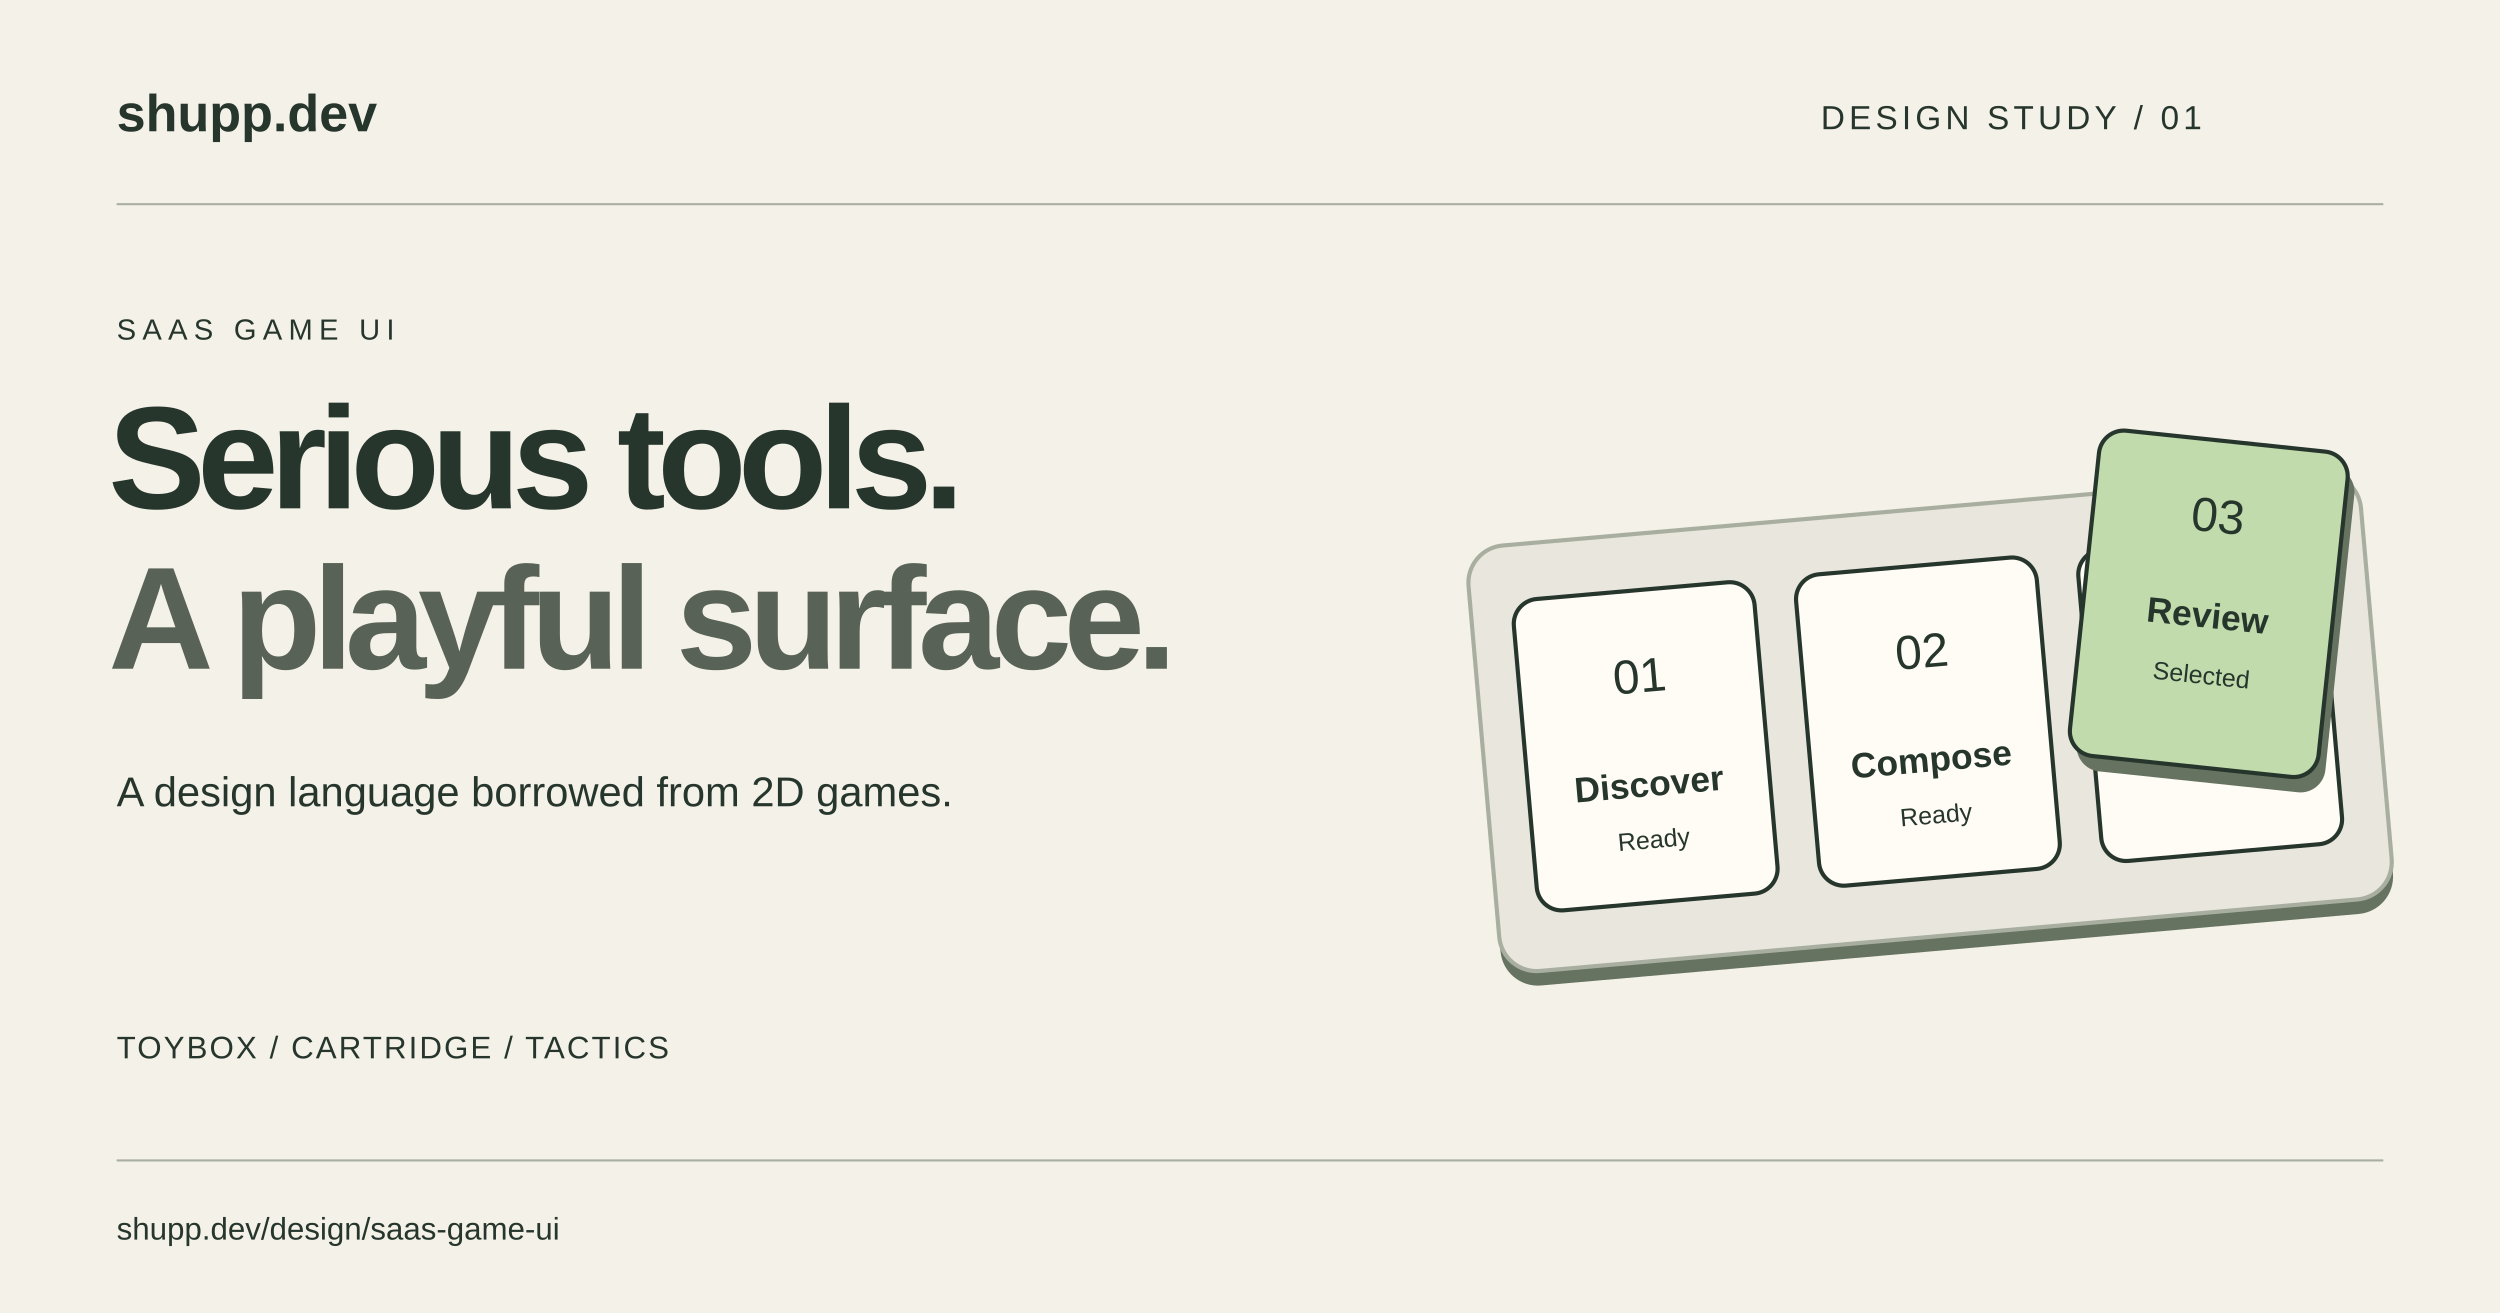
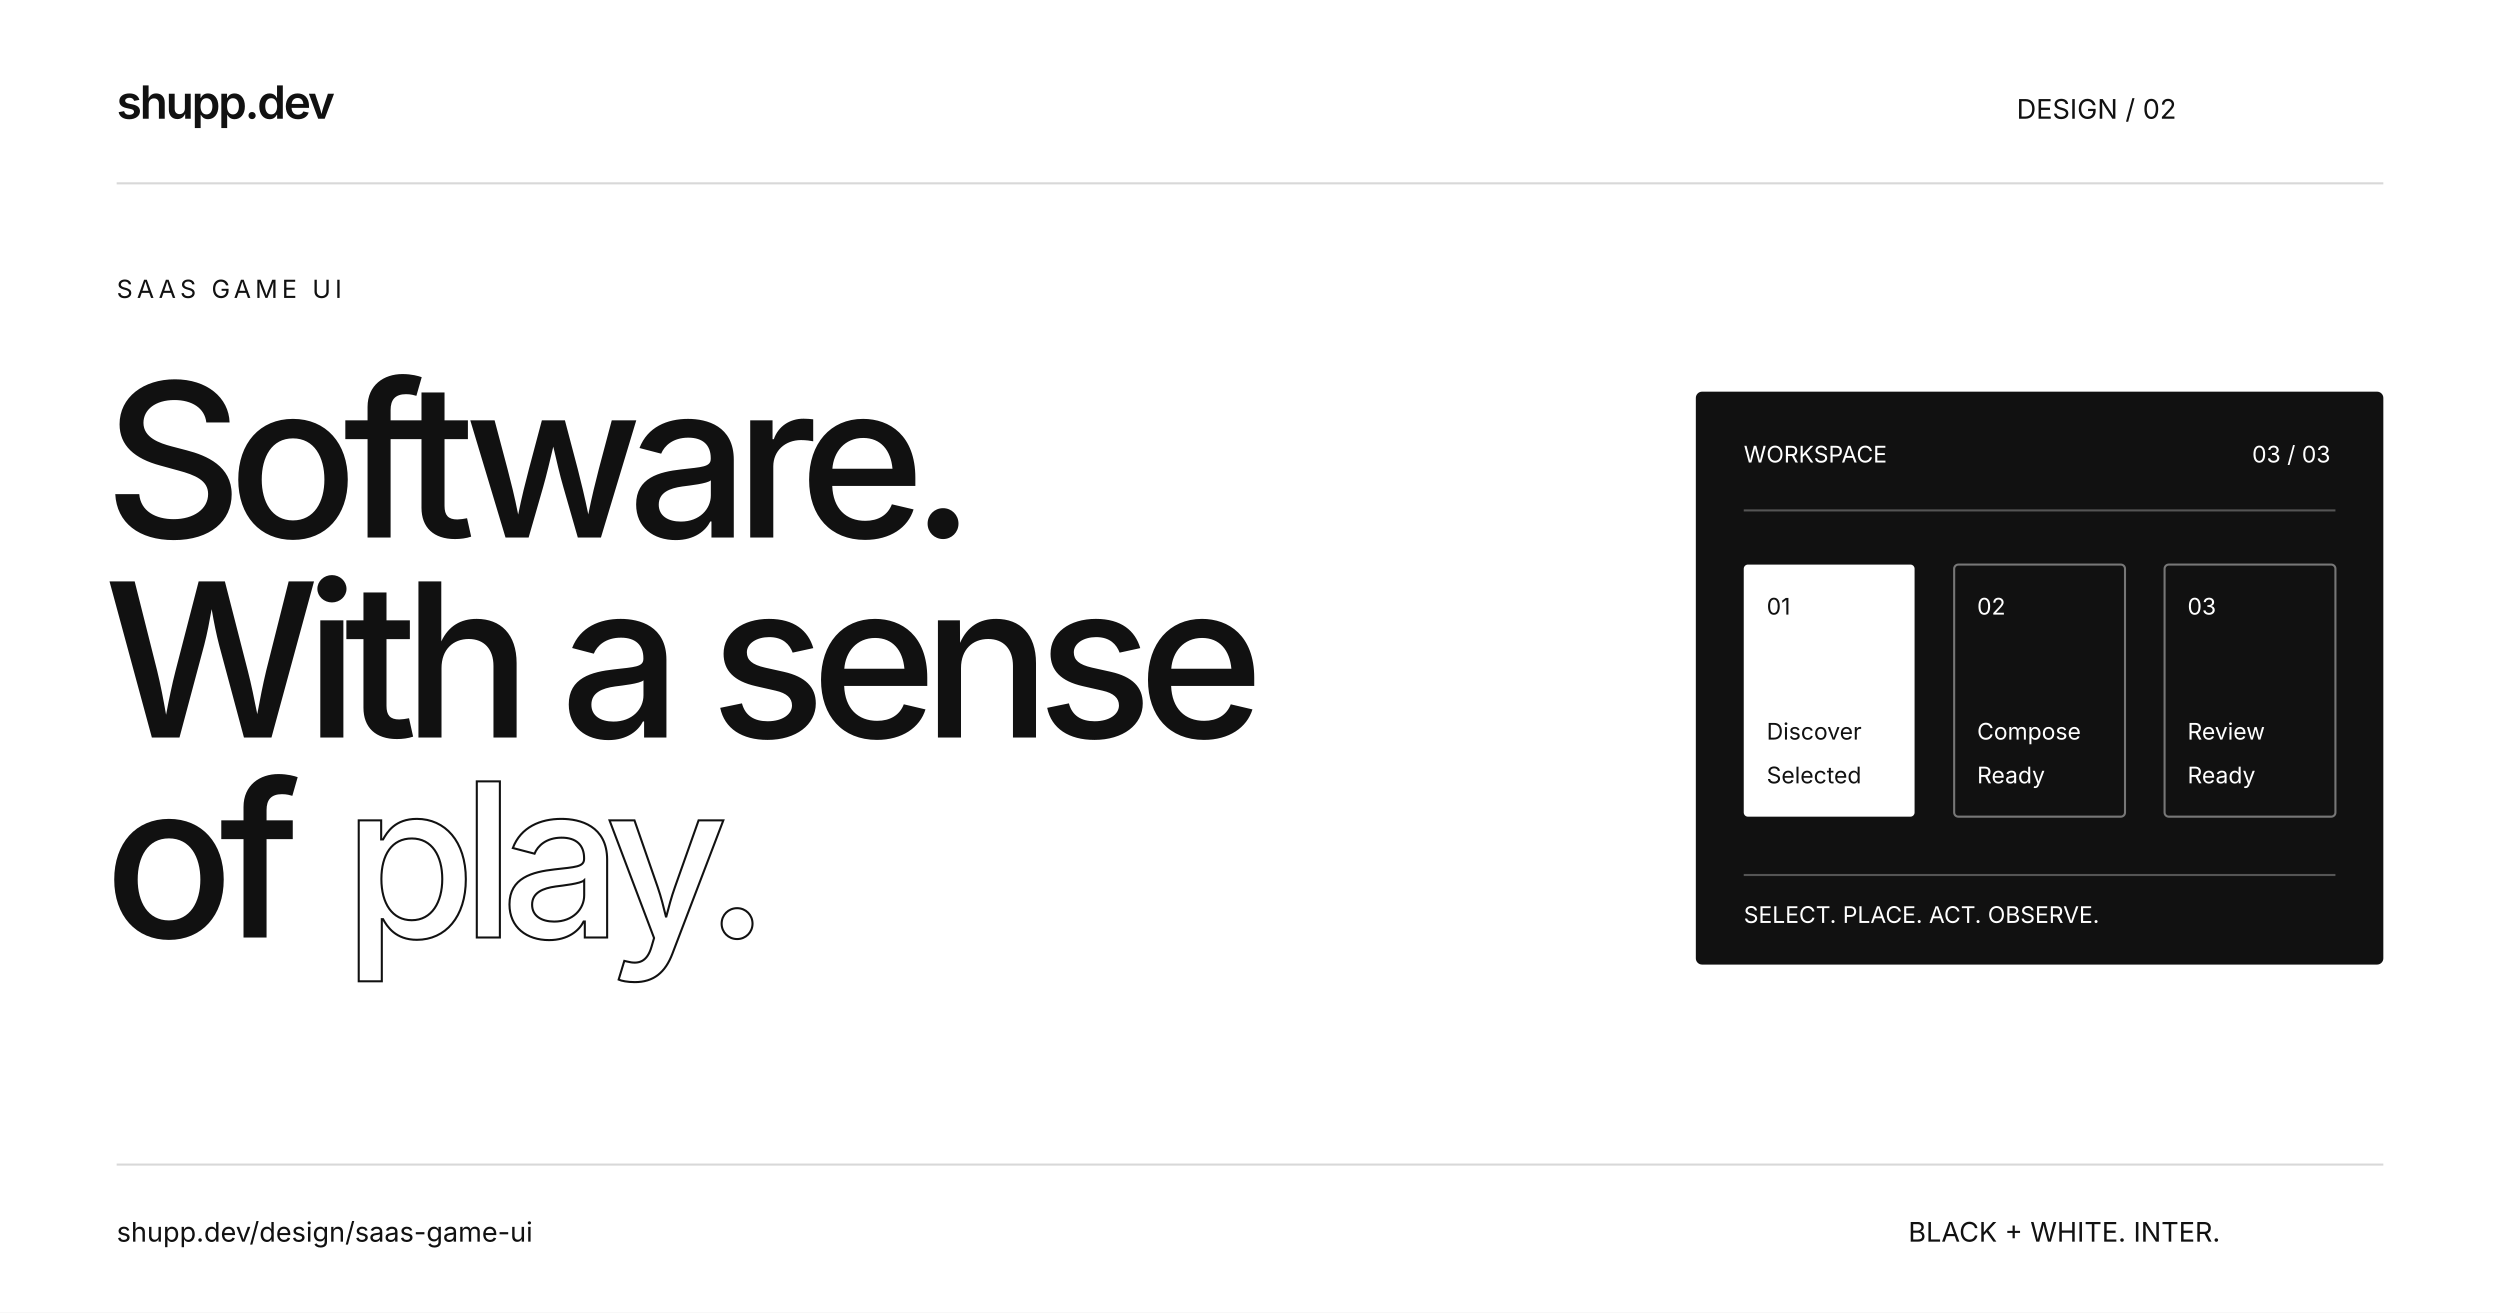
<svg xmlns="http://www.w3.org/2000/svg" width="1200" height="630" viewBox="0 0 1200 630" role="img" aria-labelledby="title desc">
-   <rect width="1200" height="630" fill="#f4f1e8" />
-   <path d="M56 98H1144M56 557H1144" stroke="#a9afa0" />
-   <g fill="#26362c" font-family="Arial,sans-serif">
-     <text x="56" y="63" font-size="25" font-weight="700">shupp.dev</text>
-     <text x="874" y="62" font-size="16" letter-spacing="2">DESIGN STUDY / 01</text>
-     <text x="56" y="163" font-size="14" letter-spacing="3">SAAS GAME UI</text>
-     <text x="52" y="244" font-size="70" font-weight="700" letter-spacing="-4">Serious tools.</text>
-     <text x="52" y="321" font-size="70" font-weight="700" letter-spacing="-4" fill="#586256">A playful surface.</text>
-     <text x="56" y="387" font-size="20">A design language borrowed from 2D games.</text>
-     <text x="56" y="508" font-size="15" letter-spacing="1">TOYBOX / CARTRIDGE / TACTICS</text>
-     <text x="56" y="595" font-size="15">shupp.dev/design/saas-game-ui</text>
+   <style>@font-face{font-family:Inter;src:url('/saas-game-ui/fonts/inter-latin-variable.woff2') format('woff2');font-weight:100 900}text{font-family:Inter,Arial,sans-serif}</style>
+   <rect width="1200" height="630" fill="#fff" />
+   <g fill="#111">
+     <text x="56" y="57" font-size="22" font-weight="600" letter-spacing="-1">shupp.dev</text>
+     <text x="968" y="57" font-size="13">DESIGN / 02</text>
  </g>
-   <g transform="translate(711 202) rotate(-5 207 140)">
-     <rect x="0" y="50" width="430" height="205" rx="18" fill="#667360" />
-     <rect x="0" y="43" width="430" height="205" rx="18" fill="#e9e7dd" stroke="#a9afa0" stroke-width="2" />
-     <g fill="#fffcf5" stroke="#26362c" stroke-width="2">
-       <rect x="20" y="70" width="116" height="150" rx="12" />
-       <rect x="156" y="70" width="116" height="150" rx="12" />
-       <rect x="292" y="70" width="116" height="150" rx="12" />
+   <path d="M56 88H1144M56 559H1144" stroke="#d8d8d8" />
+   <g fill="#111">
+     <text x="56" y="143" font-size="12" letter-spacing="2">SAAS GAME UI</text>
+     <text x="50" y="258" font-size="103" font-weight="500" letter-spacing="-7">Software.</text>
+     <text x="50" y="354" font-size="103" font-weight="500" letter-spacing="-7">With a sense</text>
+     <text x="50" y="450" font-size="103" font-weight="500" letter-spacing="-7">of <tspan fill="#fff" stroke="#111" stroke-width="1">play.</tspan>
+     </text>
+     <text x="56" y="596" font-size="13">shupp.dev/design/saas-game-ui</text>
+     <text x="916" y="596" font-size="13">BLACK + WHITE. INTER.</text>
+   </g>
+   <g transform="translate(814 188)">
+     <rect width="330" height="275" fill="#111" rx="3" />
+     <g fill="#fff" font-size="11">
+       <text x="23" y="34">WORKSPACE</text>
+       <text x="267" y="34">03 / 03</text>
    </g>
-     <g font-family="Arial,sans-serif" fill="#26362c" text-anchor="middle">
-       <text x="78" y="119" font-size="23">01</text>
-       <text x="78" y="169" font-size="17" font-weight="700">Discover</text>
-       <text x="78" y="194" font-size="12">Ready</text>
-       <text x="214" y="119" font-size="23">02</text>
-       <text x="214" y="169" font-size="17" font-weight="700">Compose</text>
-       <text x="214" y="194" font-size="12">Ready</text>
+     <path d="M23 57H307M23 232H307" stroke="#555" />
+     <rect x="23" y="83" width="82" height="121" fill="#fff" rx="2" />
+     <g fill="none" stroke="#777">
+       <rect x="124" y="83" width="82" height="121" rx="2" />
+       <rect x="225" y="83" width="82" height="121" rx="2" />
    </g>
-     <g transform="rotate(11 350 138)">
-       <rect x="290" y="29" width="120" height="157" rx="12" fill="#667360" />
-       <rect x="286" y="22" width="120" height="157" rx="12" fill="#c1dbac" stroke="#26362c" stroke-width="2" />
-       <g font-family="Arial,sans-serif" fill="#26362c" text-anchor="middle">
-         <text x="346" y="66" font-size="23">03</text>
-         <text x="346" y="112" font-size="17" font-weight="700">Review</text>
-         <text x="346" y="139" font-size="12">Selected</text>
-       </g>
+     <g fill="#111" font-size="11">
+       <text x="34" y="107">01</text>
+       <text x="34" y="167">Discover</text>
+       <text x="34" y="188">Selected</text>
+     </g>
+     <g fill="#fff" font-size="11">
+       <text x="135" y="107">02</text>
+       <text x="135" y="167">Compose</text>
+       <text x="135" y="188">Ready</text>
+       <text x="236" y="107">03</text>
+       <text x="236" y="167">Review</text>
+       <text x="236" y="188">Ready</text>
+       <text x="23" y="255">SELECT. PLACE. ACT. OBSERVE.</text>
    </g>
  </g>
</svg>
